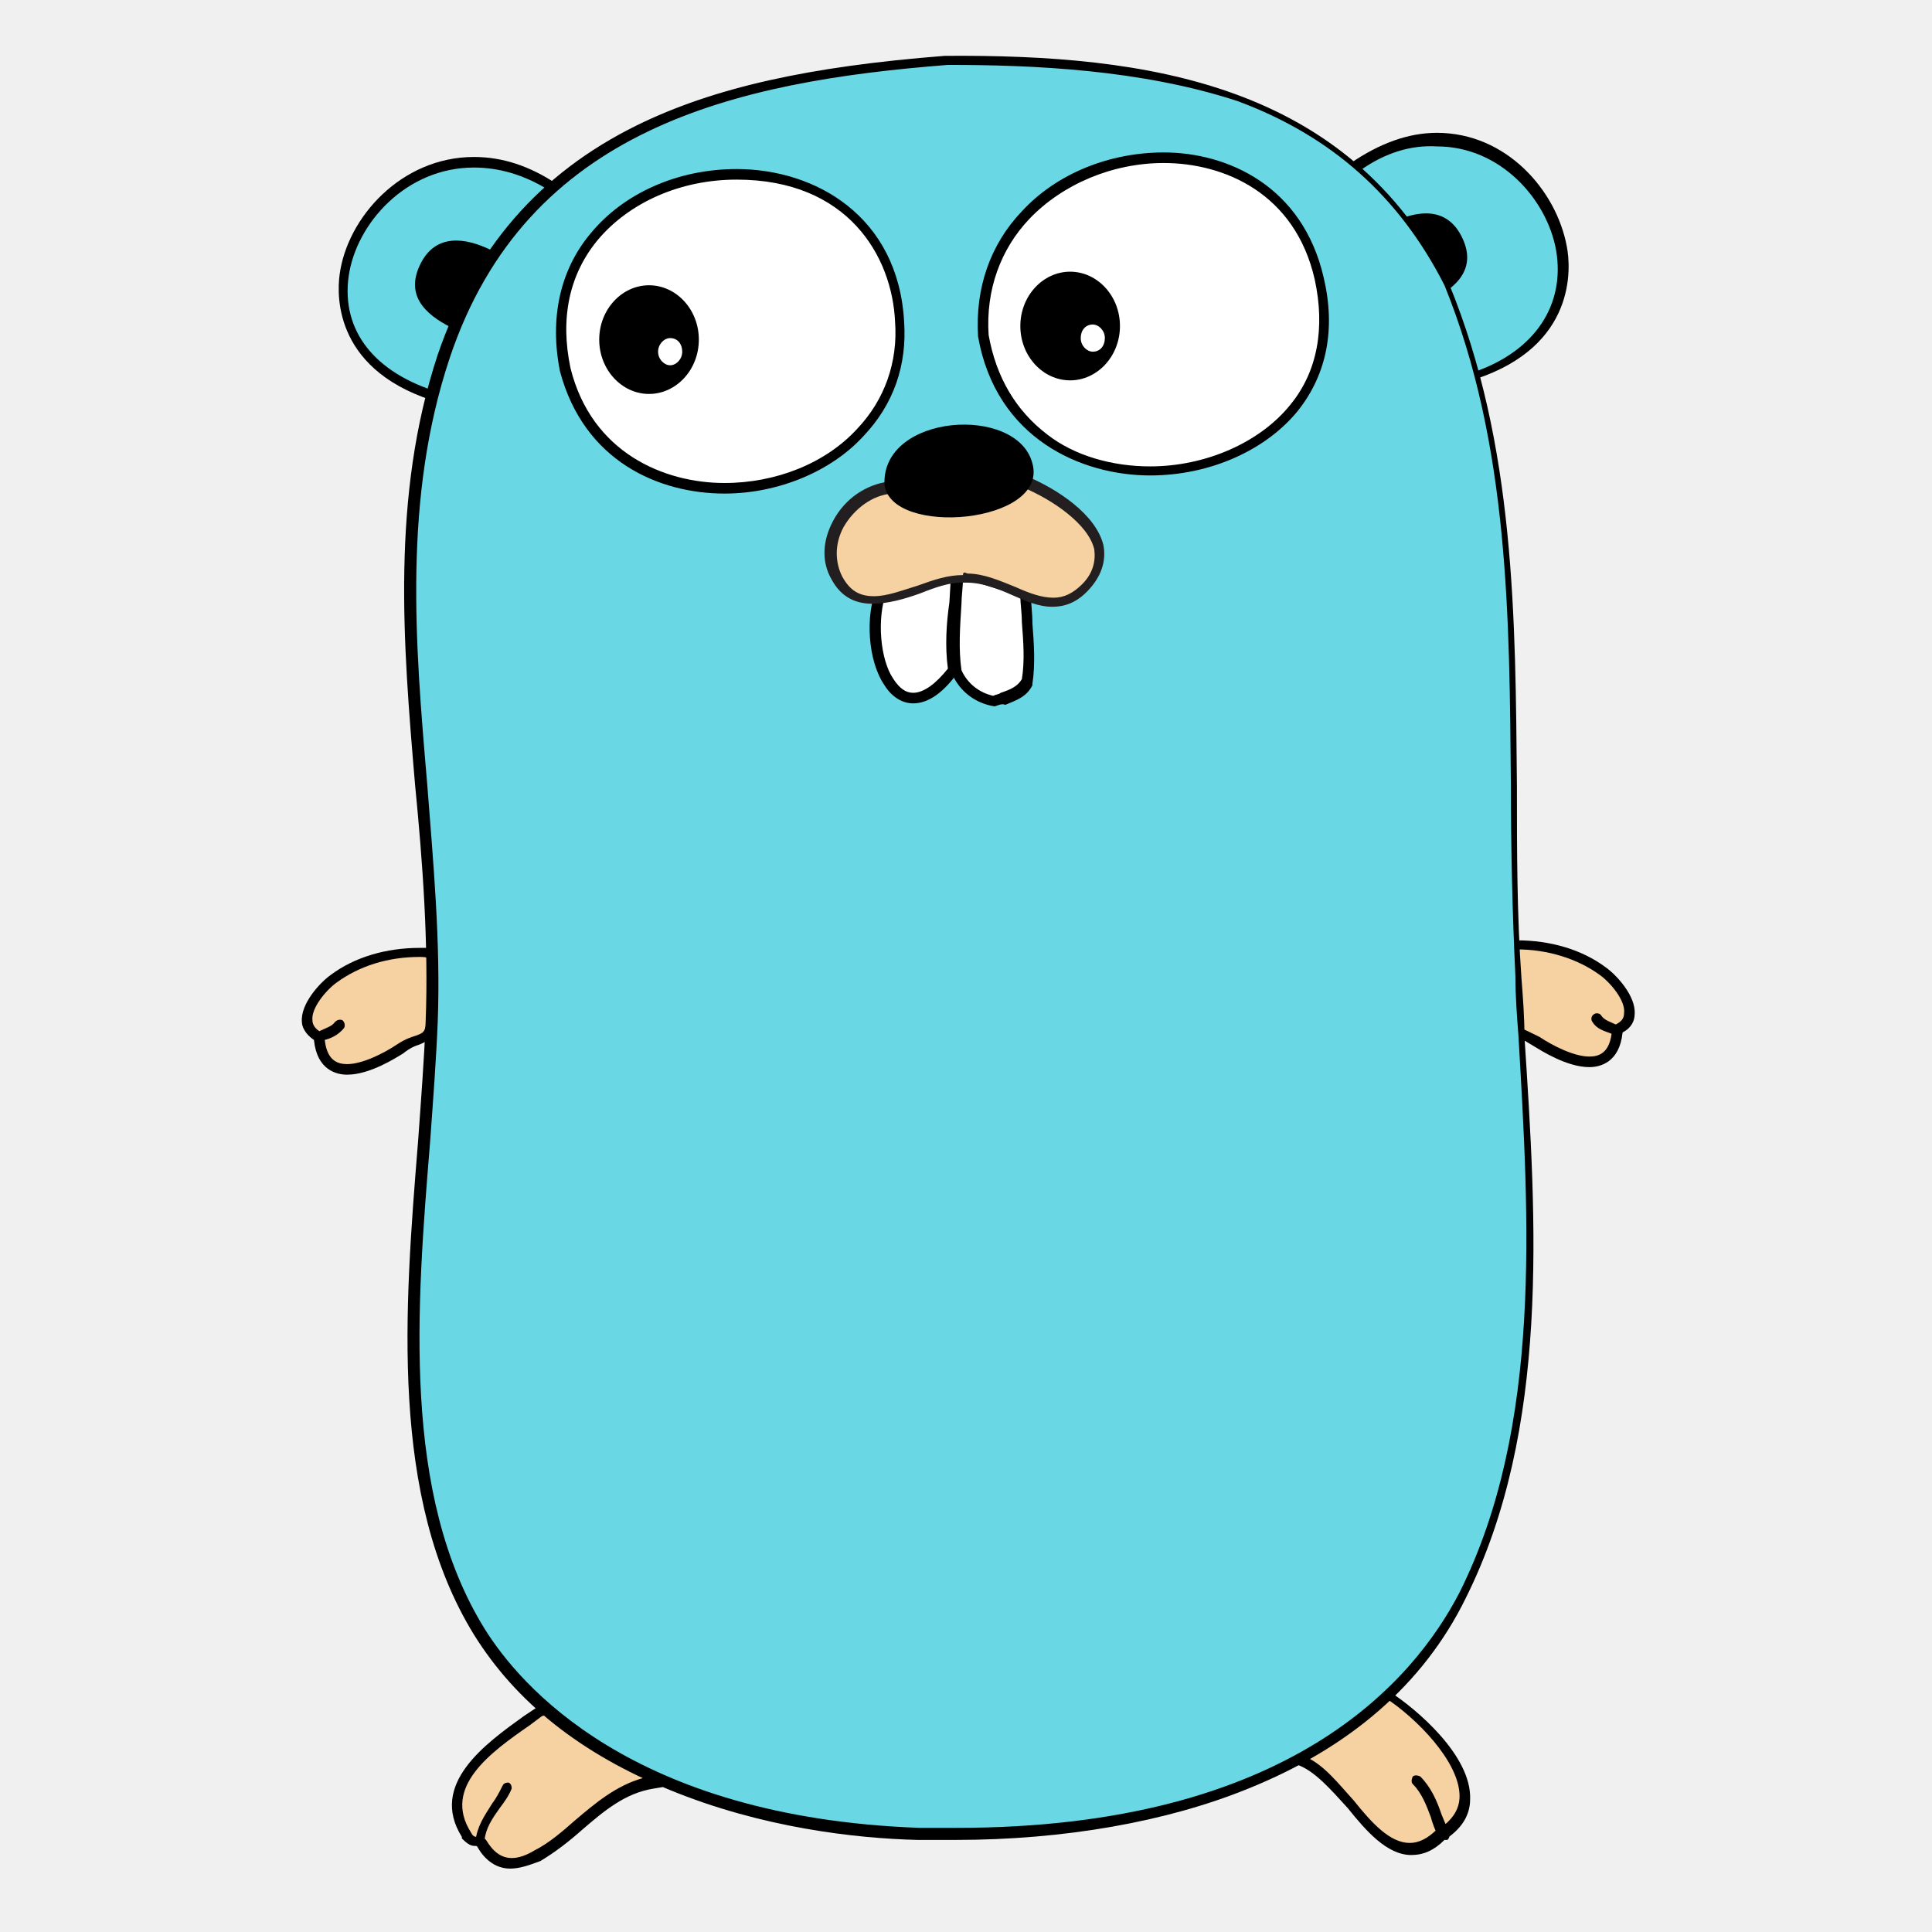
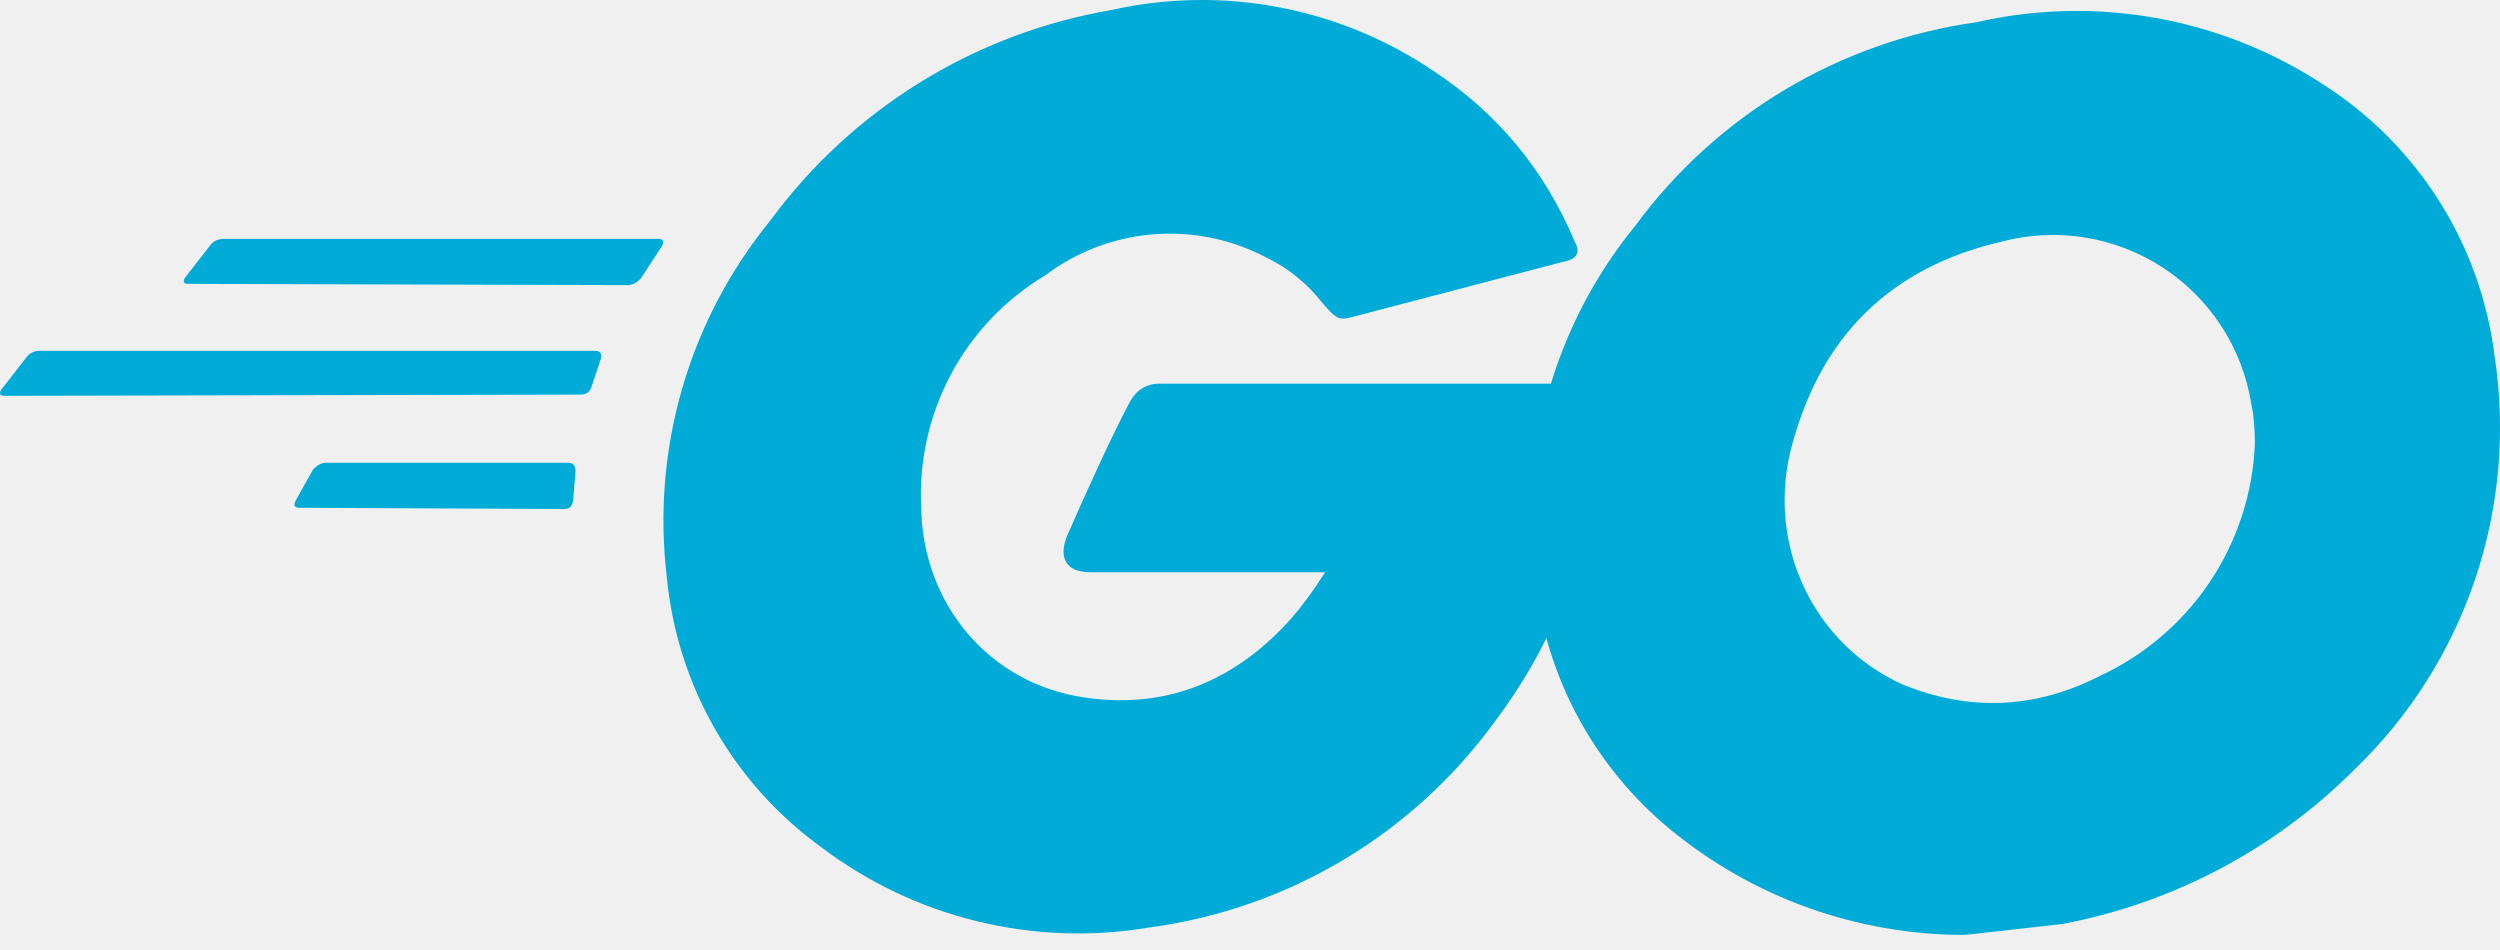
- <svg xmlns="http://www.w3.org/2000/svg" xmlns:xlink="http://www.w3.org/1999/xlink" viewBox="0 0 128 128">
-   <defs>
-     <path id="go-original-a" d="M18.8 1h90.5v126H18.8z" />
-   </defs>
-   <clipPath id="go-original-b">
-     <use xlink:href="#go-original-a" overflow="visible" />
-   </clipPath>
-   <path fill-rule="evenodd" clip-rule="evenodd" fill="#F6D2A2" d="M21.1 68.7c.2 3.5 3.7 1.9 5.3.8 1.5-1.1 2-.2 2.1-2.3.1-1.4.2-2.7.2-4.1-2.3-.2-4.8.3-6.7 1.7-.9.7-2.8 3-.9 3.9" clip-path="url(#go-original-b)" />
-   <path d="M23 71.2c-.7 0-2-.3-2.2-2.3-.6-.4-.8-.9-.8-1.2-.1-1.2 1.2-2.6 1.9-3.1 1.6-1.2 3.7-1.8 5.9-1.8h1.3v.3c.1 1.1 0 2.2-.1 3.2 0 .3 0 .6-.1.9-.1 1.5-.4 1.7-1.1 2-.3.1-.6.2-1.1.6-.5.3-2.2 1.4-3.7 1.4zm4.8-7.8c-2.1 0-4 .6-5.5 1.7-.7.5-1.7 1.7-1.6 2.5 0 .3.2.6.6.8l.2.1v.2c.1 1.6.9 1.8 1.5 1.8 1 0 2.4-.7 3.3-1.3.6-.4 1-.5 1.3-.6.5-.2.6-.2.7-1.4 0-.3 0-.6.1-.9.1-.9.1-1.9.1-2.8-.3-.1-.5-.1-.7-.1z" clip-path="url(#go-original-b)" />
-   <path fill-rule="evenodd" clip-rule="evenodd" fill="#C6B198" d="M21.1 68.7c.5-.2 1.1-.3 1.4-.8" clip-path="url(#go-original-b)" />
-   <path d="M21.1 69c-.1 0-.3-.1-.3-.2-.1-.2 0-.4.2-.4.1 0 .2-.1.2-.1.4-.2.8-.3 1-.6.1-.1.3-.2.5-.1.1.1.2.3.1.5-.4.5-.9.7-1.3.8l-.2.1h-.2z" clip-path="url(#go-original-b)" />
-   <path fill-rule="evenodd" clip-rule="evenodd" fill="#6AD7E5" d="M29.3 26.4c-13.6-3.8-3.5-21.1 7.4-14l-7.4 14z" clip-path="url(#go-original-b)" />
-   <path d="M29.5 26.8l-.3-.1c-7-2-6.9-7-6.7-8.5.5-3.8 4.1-7.8 8.9-7.8 1.9 0 3.7.6 5.5 1.8l.3.2-7.7 14.4zm1.9-15.7c-4.5 0-7.8 3.7-8.3 7.2-.5 3.6 1.7 6.4 6 7.7l7.1-13.5c-1.5-.9-3.1-1.4-4.8-1.4z" clip-path="url(#go-original-b)" />
-   <path fill-rule="evenodd" clip-rule="evenodd" fill="#6AD7E5" d="M89.6 11.1c10.7-7.5 20.5 9.5 8 13.8l-8-13.8z" clip-path="url(#go-original-b)" />
-   <path d="M97.5 25.3L89.2 11l.3-.2c1.9-1.3 3.8-2 5.7-2 4.6 0 7.9 3.8 8.6 7.5.3 1.5.6 6.6-6 8.8l-.3.2zm-7.4-14l7.7 13.3c3.9-1.4 5.9-4.4 5.3-8-.6-3.4-3.7-6.9-7.9-6.9-1.7-.1-3.4.4-5.1 1.6z" clip-path="url(#go-original-b)" />
-   <path fill-rule="evenodd" clip-rule="evenodd" fill="#F6D2A2" d="M92 112.3c2.7 1.7 7.7 6.8 3.6 9.3-3.9 3.6-6.1-4-9.6-5 1.5-2 3.4-3.9 6-4.3" clip-path="url(#go-original-b)" />
-   <path d="M93.5 122.9c-1.6 0-3-1.6-4.2-3.1-1.1-1.2-2.2-2.5-3.4-2.9l-.5-.1.3-.4c1.2-1.7 3.2-3.9 6.2-4.4h.1l.1.1c1.7 1.1 5.4 4.2 5.3 7.1 0 1.1-.6 2-1.7 2.7-.7.7-1.4 1-2.2 1zm-7-6.5c1.2.5 2.2 1.8 3.2 2.9 1.2 1.5 2.4 2.8 3.7 2.8.6 0 1.2-.3 1.8-.9h.1c.9-.6 1.4-1.3 1.4-2.2 0-2.3-2.9-5.2-4.9-6.5-1.8.5-3.6 1.7-5.3 3.9zm9.1 5.5c-.1 0-.2-.1-.3-.2-.2-.4-.4-.9-.5-1.3-.3-.8-.6-1.6-1.2-2.2-.1-.1-.1-.3 0-.5.1-.1.3-.1.5 0 .7.7 1.1 1.6 1.4 2.5l.5 1.2c.1.2 0 .4-.1.5h-.3z" clip-path="url(#go-original-b)" />
-   <path fill-rule="evenodd" clip-rule="evenodd" fill="#F6D2A2" d="M43.2 118.1c-3.2.5-5 3.4-7.7 4.9-2.5 1.5-3.5-.5-3.7-.9-.4-.2-.4.2-1-.4-2.3-3.7 2.4-6.4 4.9-8.2 3.5-.8 5.7 2.2 7.5 4.6" clip-path="url(#go-original-b)" />
-   <path d="M33.8 123.8c-1.3 0-2-1.1-2.2-1.5h-.1c-.3 0-.5-.1-.9-.5v-.1c-2.2-3.5 1.6-6.2 4.1-8l.9-.6h.2c.4-.1.7-.1 1.1-.1 3 0 4.9 2.6 6.5 4.7l.5.7-.6.1c-1.9.3-3.3 1.5-4.7 2.7-.9.8-1.8 1.5-2.8 2.1-.8.3-1.4.5-2 .5zm-2.2-2.1c.1 0 .2 0 .4.1h.1l.1.1c.2.3.7 1.2 1.7 1.2.5 0 1-.2 1.5-.5 1-.5 1.9-1.3 2.7-2 1.3-1.1 2.7-2.3 4.5-2.8-1.5-2-3.3-4.2-5.8-4.2-.3 0-.6 0-.9.1l-.8.6c-2.6 1.8-5.8 4.1-3.9 7.1.1.2.2.3.4.3zm.2.7c-.2 0-.4-.2-.3-.4.1-1 .6-1.7 1.1-2.5.3-.4.5-.8.7-1.2.1-.2.3-.2.4-.2.2.1.2.3.2.4-.2.5-.5.9-.8 1.3-.5.7-.9 1.3-1 2.1 0 .4-.1.5-.3.5z" clip-path="url(#go-original-b)" />
-   <path fill-rule="evenodd" clip-rule="evenodd" d="M29.9 21.7c-1.8-.9-3.1-2.2-2-4.3 1-1.9 2.9-1.7 4.7-.8l-2.7 5.1zm64.9-1.8c1.8-.9 3.1-2.2 2-4.3-1-1.9-2.9-1.7-4.7-.8l2.7 5.1z" clip-path="url(#go-original-b)" />
-   <path fill-rule="evenodd" clip-rule="evenodd" fill="#F6D2A2" d="M107.1 68.2c-.2 3.5-3.7 1.9-5.3.8-1.5-1.1-2-.2-2.1-2.3-.1-1.4-.2-2.7-.2-4.1 2.3-.2 4.8.3 6.7 1.7 1 .8 2.8 3 .9 3.9" clip-path="url(#go-original-b)" />
-   <path d="M105.3 70.7c-1.5 0-3.2-1.1-3.7-1.4-.5-.3-.8-.5-1.1-.6-.8-.3-1-.5-1.1-2 0-.3 0-.6-.1-.9-.1-1-.2-2.1-.1-3.2v-.3h1.3c2.2 0 4.3.6 5.9 1.8.7.5 2 1.9 1.9 3.1 0 .4-.2.9-.8 1.2-.2 2-1.5 2.3-2.2 2.3zM99.8 63c0 .9 0 1.9.1 2.8 0 .3 0 .6.1.9.1 1.2.2 1.2.7 1.4.3.1.7.3 1.3.6.9.6 2.3 1.3 3.3 1.3.6 0 1.4-.2 1.5-1.8V68l.2-.1c.4-.2.6-.4.6-.8.1-.8-.9-2-1.6-2.5-1.5-1.1-3.5-1.7-5.5-1.7-.2.1-.4.1-.7.1z" clip-path="url(#go-original-b)" />
-   <path fill-rule="evenodd" clip-rule="evenodd" fill="#C6B198" d="M107.1 68.2c-.5-.2-1.1-.3-1.4-.8" clip-path="url(#go-original-b)" />
-   <path d="M107.1 68.6h-.1l-.2-.1c-.5-.2-1-.3-1.3-.8-.1-.1-.1-.4.1-.5.1-.1.4-.1.5.1.2.3.6.4 1 .6.1 0 .2.1.2.1.2.1.3.3.2.4-.1.1-.3.2-.4.2z" clip-path="url(#go-original-b)" />
-   <path fill-rule="evenodd" clip-rule="evenodd" fill="#6AD7E5" d="M62.8 4c13.6 0 26.3 1.9 33 15 6 14.6 3.8 30.4 4.8 45.9.8 13.3 2.5 28.6-3.6 40.9-6.5 12.9-22.7 16.2-36 15.7-10.5-.4-23.1-3.8-29.1-13.4-6.9-11.2-3.7-27.9-3.2-40.4.6-14.8-4-29.7.9-44.1C34.5 8.5 48.1 5.1 62.8 4" clip-path="url(#go-original-b)" />
-   <path d="M63.3 121.9h-2.5c-4.1-.1-10.3-.8-16.4-3.3-5.9-2.4-10.2-5.8-13-10.3-5.6-9.1-4.6-21.6-3.7-32.7.2-2.8.4-5.4.5-7.9.2-5.2-.2-10.6-.7-15.7-.8-9.4-1.6-19.1 1.5-28.5 2.4-7 6.7-12 13.2-15.2 5.1-2.5 11.4-3.9 20.4-4.6C76 3.6 89.3 5.5 96 18.8c4.4 10.7 4.4 22.2 4.5 33.3 0 4.2 0 8.5.3 12.7.1 1.3.2 2.6.2 3.9.8 12.2 1.7 26-3.9 37.2-2.8 5.7-7.7 9.9-14.4 12.6-5.4 2.2-12.2 3.4-19.4 3.4zM62.8 4.3c-14.1 1.1-27.9 4.2-33 19.4-3.1 9.3-2.3 18.9-1.5 28.2.4 5.2.9 10.5.7 15.8-.1 2.5-.3 5.1-.5 7.9-.9 11-1.9 23.4 3.6 32.3 2.3 3.7 9.7 12.5 28.8 13.2h2.5c22.1 0 30.3-9.8 33.3-15.6 5.5-11 4.6-24.8 3.9-36.9-.1-1.3-.2-2.6-.2-3.9-.2-4.2-.3-8.5-.3-12.7-.1-11-.1-22.5-4.4-33.1C92.7 13 88.2 9 82 6.7c-6.4-2.1-13.6-2.4-19.2-2.4z" clip-path="url(#go-original-b)" />
-   <path fill-rule="evenodd" clip-rule="evenodd" fill="#fff" d="M65.2 22.2c2.4 14.2 25.6 10.4 22.3-3.9-3-12.8-23.1-9.2-22.3 3.9" clip-path="url(#go-original-b)" />
-   <path d="M76.2 31.5c-4.5 0-10.2-2.4-11.4-9.2-.2-3.2.8-6.1 2.9-8.3 2.3-2.5 5.8-3.9 9.4-3.9 4.2 0 9.2 2.2 10.6 8.3.8 3.4.2 6.4-1.7 8.8-2.1 2.6-5.8 4.3-9.8 4.3zm-10.7-9.3c.5 2.8 1.8 5 3.9 6.6 1.8 1.4 4.3 2.1 6.8 2.1 3.7 0 7.3-1.6 9.3-4.1 1.8-2.2 2.3-5.1 1.6-8.3-1.3-5.7-6-7.7-10-7.7-3.4 0-6.7 1.4-8.9 3.7-1.9 2-2.9 4.7-2.7 7.7z" clip-path="url(#go-original-b)" />
-   <path fill-rule="evenodd" clip-rule="evenodd" fill="#fff" d="M37.5 24.5c3.2 12.3 22.9 9.2 22.2-3.2-.9-14.8-25.3-12-22.2 3.2" clip-path="url(#go-original-b)" />
-   <path d="M48 32.7c-4.3 0-9.3-2.1-10.9-8.1-.7-3.5 0-6.7 2-9.1 2.2-2.7 5.8-4.3 9.7-4.3 5.2 0 10.7 3.1 11.1 10.1.2 2.9-.7 5.5-2.7 7.6-2.1 2.3-5.6 3.8-9.2 3.8zm.8-20.8c-3.7 0-7.1 1.5-9.2 4-1.9 2.3-2.5 5.2-1.8 8.5C39.2 30 44 32 48 32c3.4 0 6.7-1.3 8.8-3.6 1.8-1.9 2.7-4.4 2.5-7.1-.2-4.3-3.1-9.4-10.5-9.4z" clip-path="url(#go-original-b)" />
-   <path fill-rule="evenodd" clip-rule="evenodd" fill="#fff" d="M68 39.2c0 1.8.4 3.9.1 5.9-.5.9-1.4 1-2.2 1.3-1.1-.2-2-.9-2.5-1.9-.3-2.2.1-4.4.2-6.6l4.4 1.3z" clip-path="url(#go-original-b)" />
-   <path d="M65.9 46.8c-1.3-.2-2.3-1-2.8-2.1-.2-1.6-.1-3.1 0-4.6.1-.7.1-1.4.1-2.1v-.4l5.1 1.6v.2c0 .6.1 1.2.1 1.9.1 1.3.2 2.7 0 4v.1c-.4.8-1.1 1-1.8 1.3-.2-.1-.4 0-.7.1zm-2.2-2.4c.4.9 1.2 1.5 2.1 1.7.2-.1.4-.1.5-.2.6-.2 1.1-.4 1.4-.9.2-1.2.1-2.5 0-3.8 0-.6-.1-1.2-.1-1.7l-3.8-1.2c0 .6-.1 1.2-.1 1.7-.1 1.6-.2 3 0 4.4z" clip-path="url(#go-original-b)" />
-   <path fill-rule="evenodd" clip-rule="evenodd" d="M46.3 22.5c0 2-1.5 3.6-3.3 3.6-1.8 0-3.3-1.6-3.3-3.6s1.5-3.6 3.3-3.6c1.8 0 3.3 1.6 3.3 3.6" clip-path="url(#go-original-b)" />
-   <path fill-rule="evenodd" clip-rule="evenodd" fill="#fff" d="M45.2 23.3c0 .5-.4.9-.8.9s-.8-.4-.8-.9.4-.9.8-.9c.5 0 .8.4.8.9" clip-path="url(#go-original-b)" />
-   <path fill-rule="evenodd" clip-rule="evenodd" d="M74.2 21.6c0 2-1.5 3.6-3.3 3.6-1.8 0-3.3-1.6-3.3-3.6s1.5-3.6 3.3-3.6c1.8 0 3.3 1.6 3.3 3.6" clip-path="url(#go-original-b)" />
-   <path fill-rule="evenodd" clip-rule="evenodd" fill="#fff" d="M73.2 22.4c0 .5-.3.9-.8.9-.4 0-.8-.4-.8-.9s.3-.9.8-.9c.4 0 .8.4.8.9M58.4 39c-1.5 3.5.8 10.6 4.8 5.4-.3-2.2.1-4.4.2-6.6l-5 1.2z" clip-path="url(#go-original-b)" />
-   <path d="M60.5 46.6c-.7 0-1.4-.4-1.9-1.2-1.1-1.6-1.3-4.6-.5-6.5l.1-.2 5.5-1.4v.4l-.1 2.2c-.1 1.5-.2 2.9 0 4.4v.1l-.1.1c-1 1.4-2 2.1-3 2.1zm-1.8-7.3c-.6 1.7-.4 4.4.5 5.7.4.6.8.9 1.3.9.7 0 1.5-.6 2.3-1.6-.2-1.5-.1-3 .1-4.4l.1-1.7-4.3 1.1z" clip-path="url(#go-original-b)" />
-   <path fill-rule="evenodd" clip-rule="evenodd" fill="#F6D2A2" d="M58.9 32.2c-2.7.2-4.9 3.5-3.5 6 1.9 3.4 6-.3 8.6 0 3 .1 5.4 3.2 7.8.6 2.7-2.9-1.2-5.7-4.1-7l-8.8.4z" clip-path="url(#go-original-b)" />
-   <path fill="#231F20" d="M69.7 40.2c-.9 0-1.8-.4-2.7-.8-.9-.4-1.9-.8-3-.8h-.3c-.8 0-1.7.3-2.7.7-1.1.4-2.2.7-3.2.7-1.2 0-2.1-.5-2.7-1.6-.7-1.2-.6-2.6.1-3.9.8-1.5 2.2-2.4 3.7-2.6l8.9-.4h.1c2.2.9 4.7 2.6 5.2 4.6.2 1-.1 2-.9 2.9-.8.9-1.6 1.2-2.5 1.2zM64.1 38c1.1 0 2.2.5 3.2.9.9.4 1.7.7 2.5.7.7 0 1.3-.3 1.9-.9.7-.7.9-1.5.8-2.3-.4-1.7-2.8-3.3-4.7-4.1l-8.7.4c-1.3.1-2.5 1-3.2 2.2-.6 1.1-.6 2.3-.1 3.3.5.9 1.1 1.3 2.1 1.3.9 0 1.9-.4 2.9-.7 1.1-.4 2-.7 3-.7 0-.2.1-.2.3-.1z" clip-path="url(#go-original-b)" />
-   <path fill-rule="evenodd" clip-rule="evenodd" d="M58.6 32.1c-.2-4.7 8.8-5.3 9.8-1.4 1.1 4-9.4 4.9-9.8 1.4" clip-path="url(#go-original-b)" />
+ <svg xmlns="http://www.w3.org/2000/svg" width="100" height="38" viewBox="0 0 100 38" fill="none">
+   <path d="M7.544 11.355C7.35 11.355 7.301 11.274 7.398 11.112L8.42 9.797C8.55 9.635 8.729 9.554 8.956 9.554H26.332C26.527 9.554 26.576 9.651 26.478 9.846L25.651 11.112C25.521 11.274 25.359 11.371 25.164 11.404L7.544 11.355ZM0.195 15.833C0 15.833 -0.049 15.752 0.049 15.59L1.071 14.275C1.201 14.113 1.379 14.032 1.606 14.032H23.801C23.996 14.032 24.077 14.129 24.044 14.324L23.655 15.492C23.59 15.687 23.444 15.784 23.217 15.784L0.195 15.833ZM11.974 20.311C11.779 20.311 11.73 20.213 11.828 20.019L12.509 18.802C12.639 18.64 12.801 18.542 12.996 18.51H22.73C22.925 18.51 23.022 18.623 23.022 18.851L22.925 20.019C22.892 20.246 22.779 20.36 22.584 20.36L11.974 20.311ZM62.496 10.479L54.319 12.62C53.589 12.815 53.54 12.864 52.908 12.134C52.301 11.346 51.517 10.713 50.62 10.284C49.233 9.56 47.669 9.245 46.109 9.374C44.55 9.503 43.059 10.072 41.81 11.014C40.224 11.963 38.924 13.324 38.05 14.952C37.176 16.581 36.76 18.416 36.846 20.262C36.894 24.156 39.571 27.368 43.416 27.904C46.726 28.391 49.501 27.174 51.691 24.691C52.113 24.205 52.551 23.604 53.005 22.89H43.611C42.589 22.89 42.346 22.258 42.686 21.43C43.319 19.97 44.487 17.39 45.169 16.125C45.315 15.833 45.655 15.346 46.385 15.346H64.102C64.07 16.644 63.973 17.958 63.81 19.289C63.299 22.753 61.927 26.033 59.819 28.829C58.19 31.078 56.12 32.971 53.735 34.394C51.35 35.817 48.7 36.738 45.947 37.103C43.661 37.487 41.321 37.4 39.069 36.847C36.818 36.295 34.703 35.289 32.854 33.891C31.115 32.633 29.663 31.018 28.597 29.155C27.531 27.292 26.875 25.222 26.673 23.085C26.369 20.552 26.578 17.984 27.289 15.533C28 13.083 29.197 10.801 30.81 8.824C34.093 4.36 38.977 1.342 44.438 0.404C46.641 -0.092 48.921 -0.132 51.139 0.287C53.357 0.705 55.467 1.573 57.337 2.837C59.9 4.525 61.782 6.796 62.983 9.651C63.242 10.106 63.08 10.382 62.496 10.479Z" fill="#00ACD7" />
+   <path d="M78.609 37.396C74.271 37.405 70.067 35.889 66.733 33.113C63.886 30.734 62.014 27.39 61.476 23.719C61.053 21.129 61.186 18.479 61.866 15.945C62.545 13.411 63.757 11.05 65.419 9.02C67.034 6.825 69.072 4.975 71.412 3.579C73.753 2.183 76.349 1.269 79.047 0.891C81.408 0.351 83.853 0.293 86.236 0.719C88.62 1.146 90.893 2.048 92.919 3.373C94.791 4.566 96.377 6.158 97.563 8.034C98.749 9.91 99.507 12.025 99.782 14.227C100.242 17.233 99.974 20.304 99 23.184C98.026 26.064 96.375 28.668 94.185 30.776C91.001 33.965 86.93 36.12 82.503 36.958L78.609 37.396ZM90.194 17.732C90.194 17.115 90.145 16.58 90.047 16.126C89.867 15.025 89.459 13.975 88.849 13.041C88.24 12.107 87.443 11.31 86.509 10.701C85.575 10.093 84.524 9.685 83.424 9.504C82.324 9.323 81.198 9.374 80.118 9.652C75.575 10.691 72.736 13.514 71.6 18.121C70.724 21.918 72.574 25.763 76.078 27.369C78.772 28.473 81.416 28.359 84.012 27.029C85.791 26.201 87.308 24.901 88.398 23.27C89.488 21.639 90.109 19.74 90.194 17.781" fill="#00ACD7" />
</svg>
